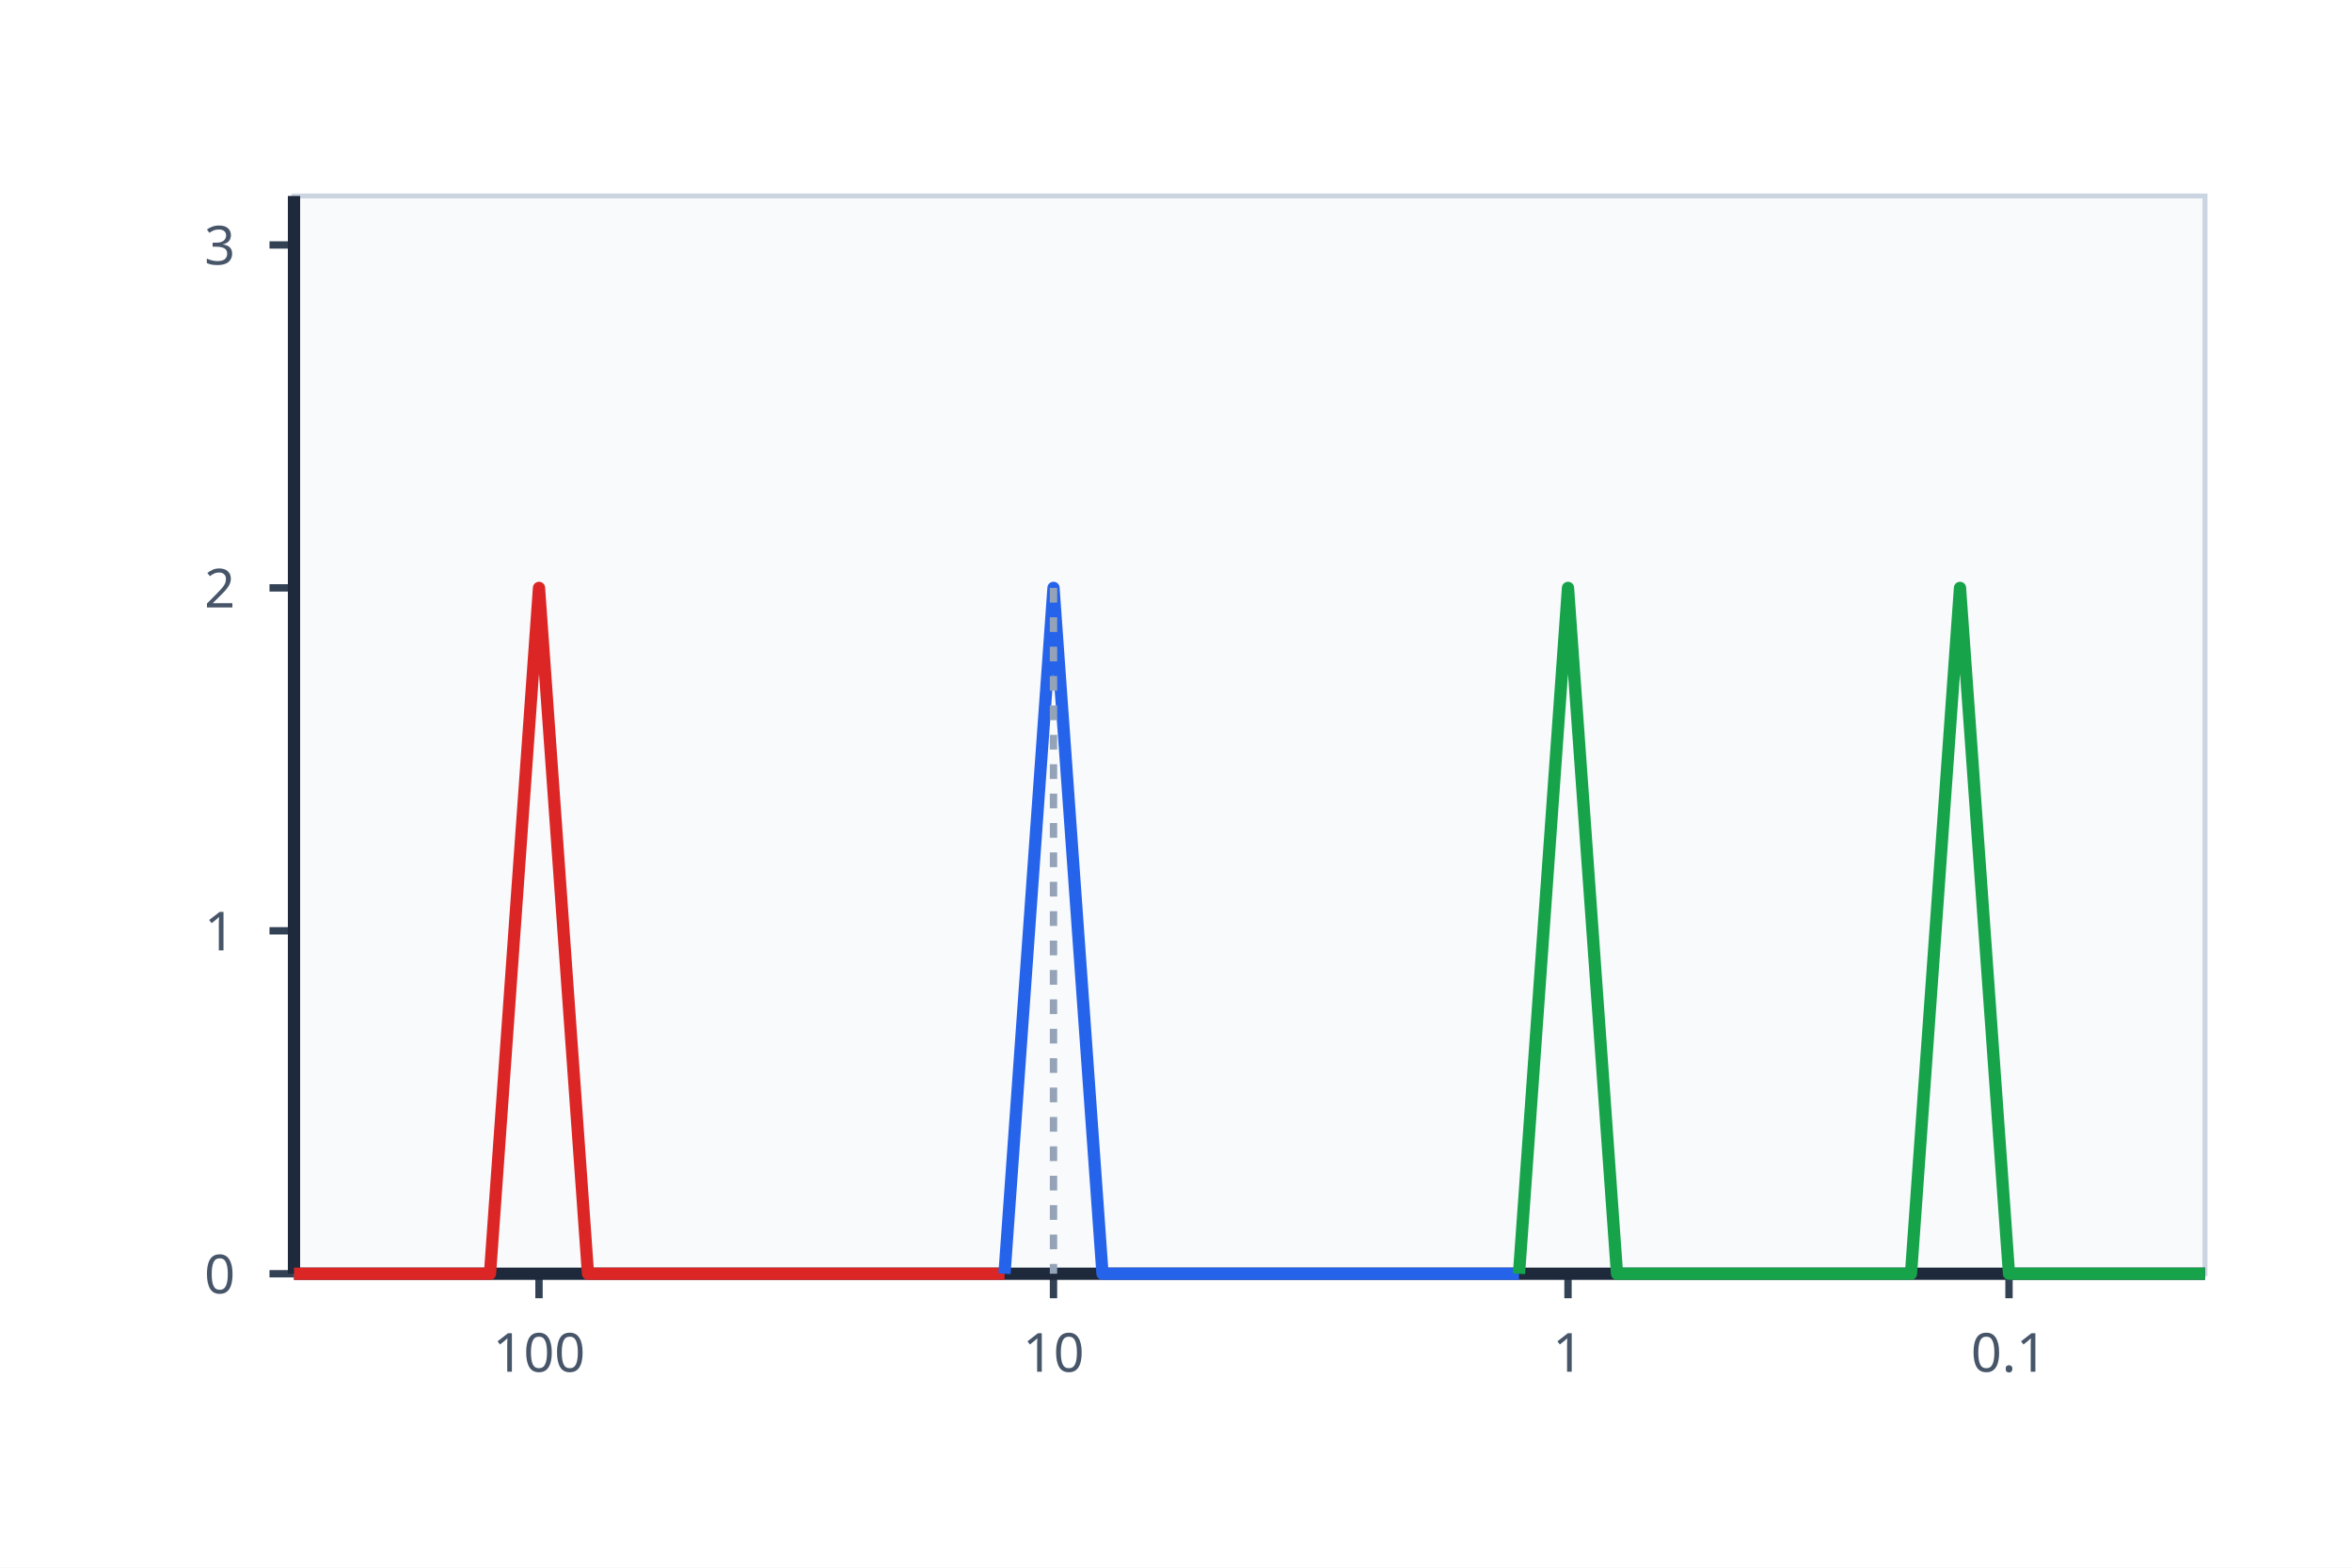
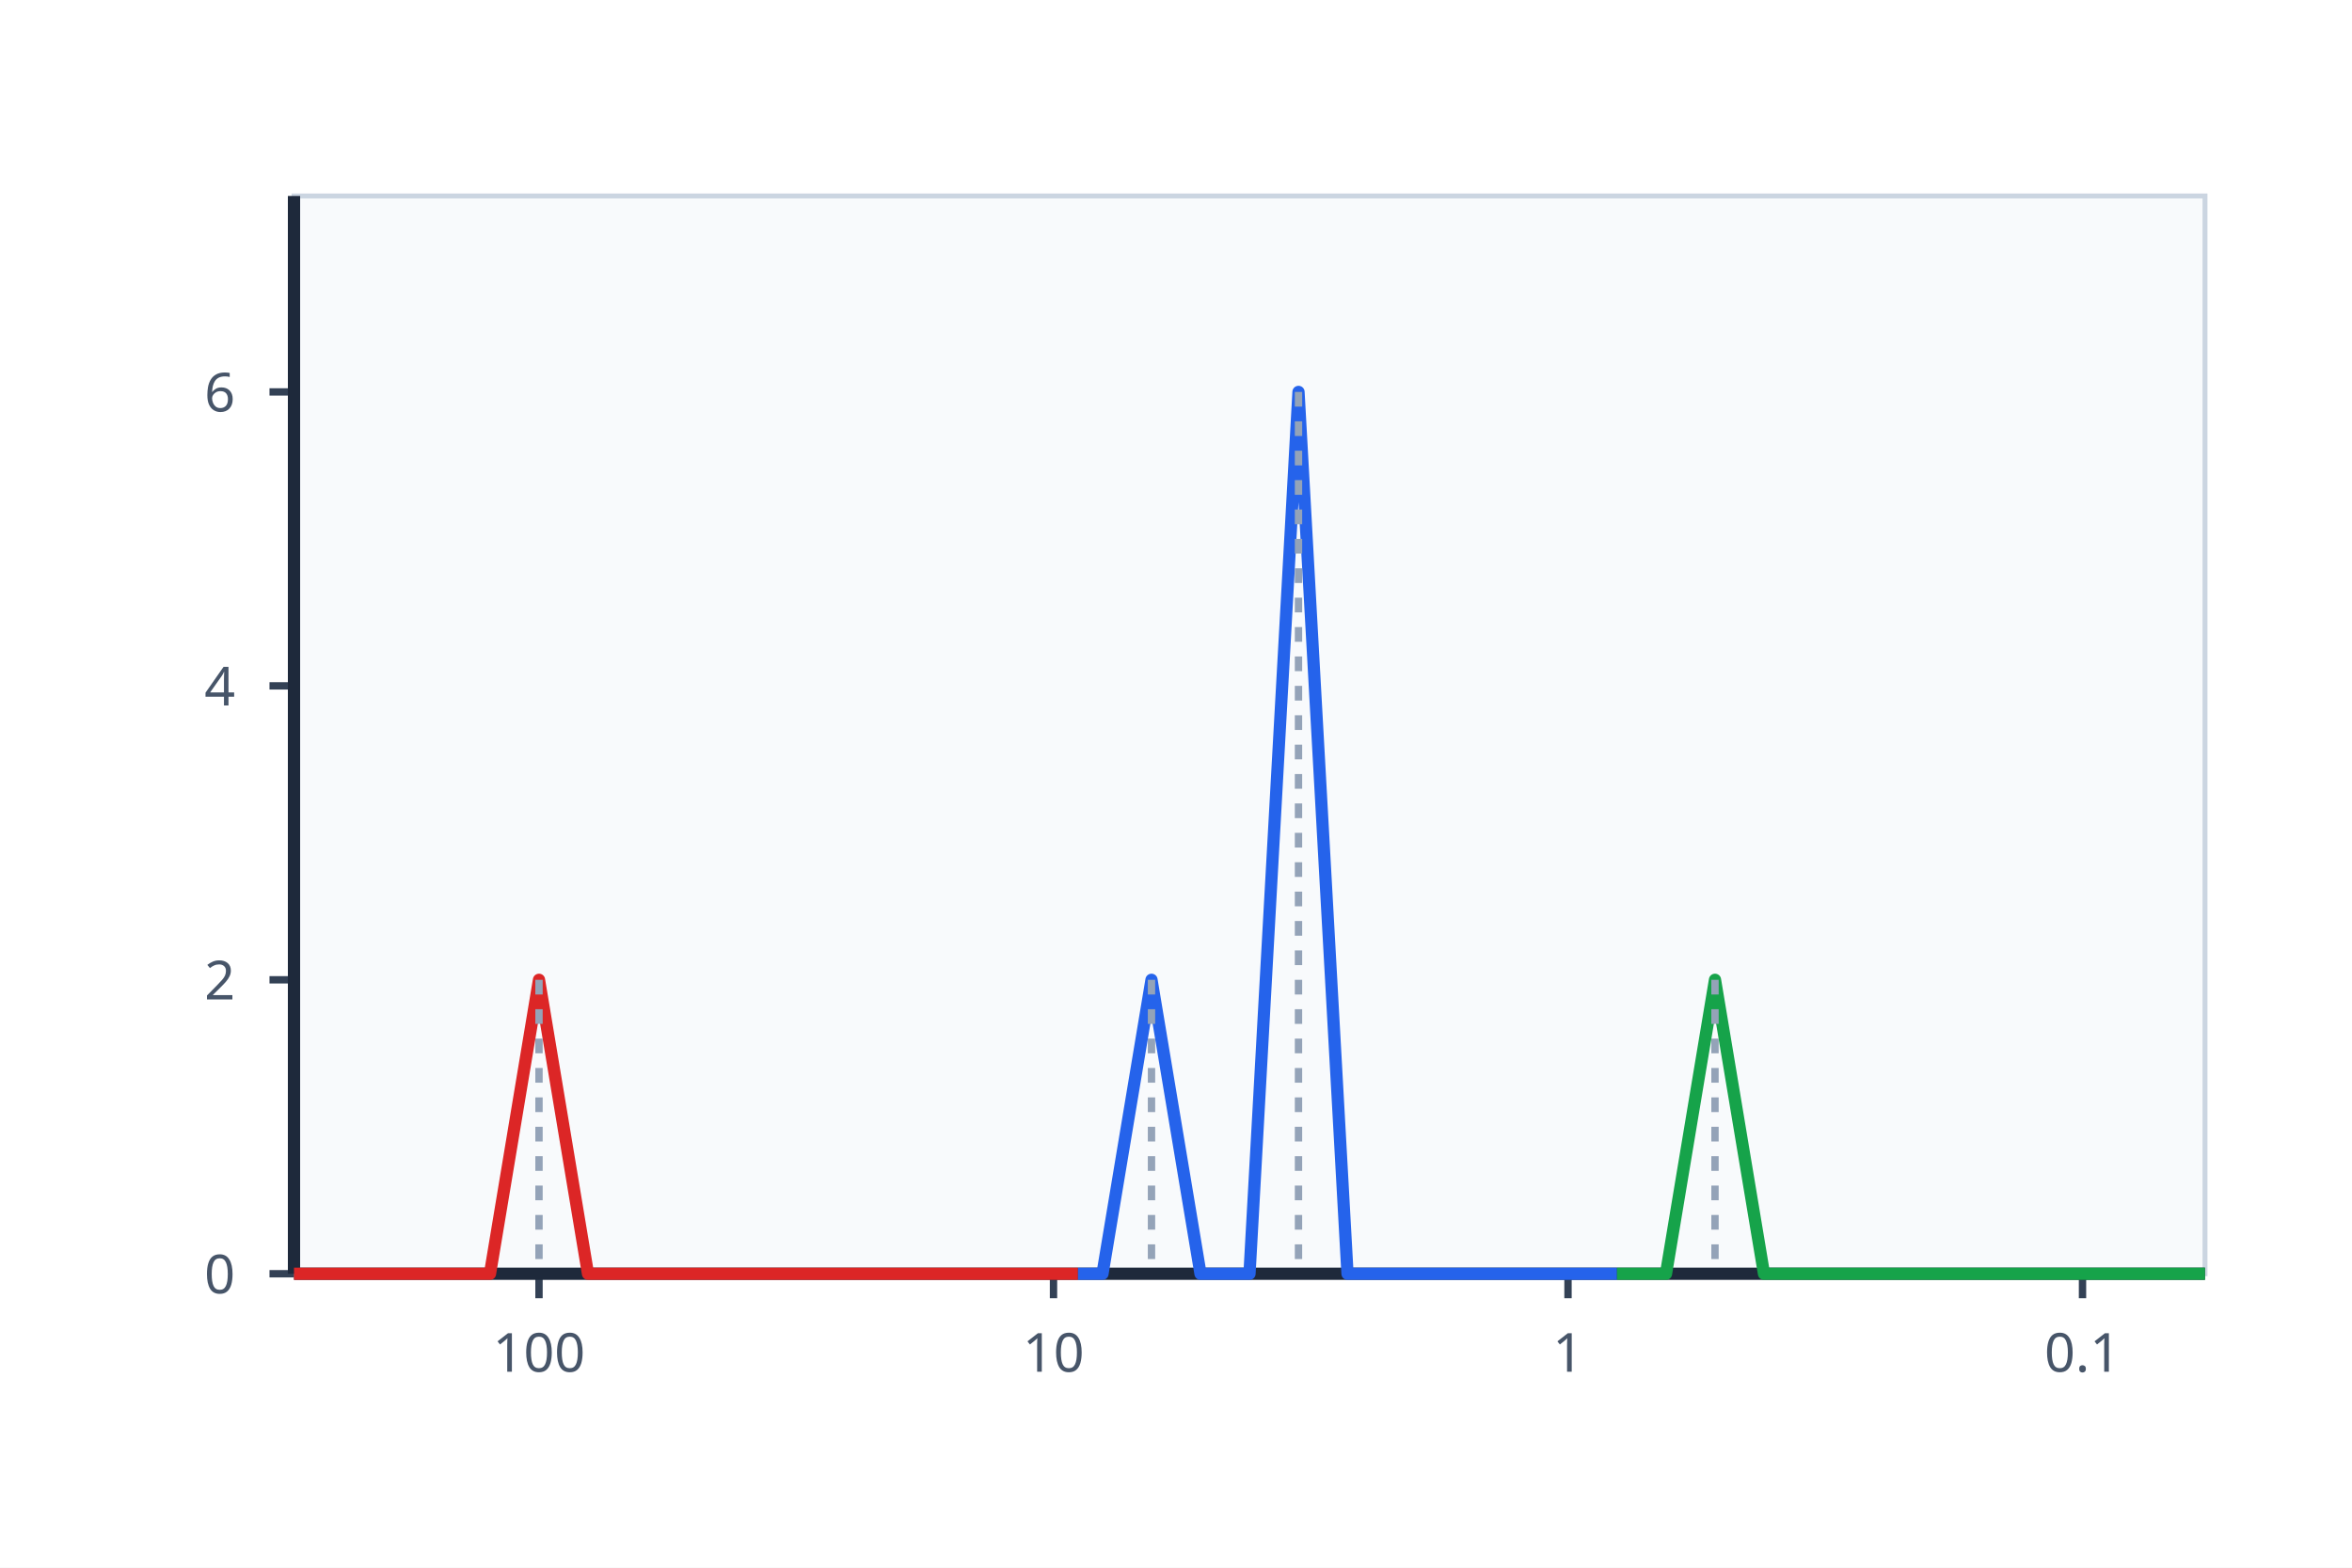
<svg xmlns="http://www.w3.org/2000/svg" viewBox="0 0 480 320">
  <rect width="480" height="320" fill="#ffffff" />
  <rect x="60" y="40" width="390" height="220" fill="#f8fafc" stroke="#cbd5e1" stroke-width="1" />
  <line x1="55" y1="260" x2="60" y2="260" stroke="#334155" stroke-width="1.5" />
  <text x="48" y="264" font-family="sans-serif" font-size="11" fill="#475569" text-anchor="end">0</text>
-   <line x1="55" y1="190" x2="60" y2="190" stroke="#334155" stroke-width="1.5" />
-   <text x="48" y="194" font-family="sans-serif" font-size="11" fill="#475569" text-anchor="end">1</text>
-   <line x1="55" y1="120" x2="60" y2="120" stroke="#334155" stroke-width="1.5" />
-   <text x="48" y="124" font-family="sans-serif" font-size="11" fill="#475569" text-anchor="end">2</text>
-   <line x1="55" y1="50" x2="60" y2="50" stroke="#334155" stroke-width="1.5" />
-   <text x="48" y="54" font-family="sans-serif" font-size="11" fill="#475569" text-anchor="end">3</text>
+   <line x1="55" y1="200" x2="60" y2="200" stroke="#334155" stroke-width="1.5" />
+   <text x="48" y="204" font-family="sans-serif" font-size="11" fill="#475569" text-anchor="end">2</text>
+   <line x1="55" y1="140" x2="60" y2="140" stroke="#334155" stroke-width="1.5" />
+   <text x="48" y="144" font-family="sans-serif" font-size="11" fill="#475569" text-anchor="end">4</text>
+   <line x1="55" y1="80" x2="60" y2="80" stroke="#334155" stroke-width="1.5" />
+   <text x="48" y="84" font-family="sans-serif" font-size="11" fill="#475569" text-anchor="end">6</text>
  <line x1="110" y1="260" x2="110" y2="265" stroke="#334155" stroke-width="1.5" />
  <text x="110" y="280" font-family="sans-serif" font-size="11" fill="#475569" text-anchor="middle">100</text>
  <line x1="215" y1="260" x2="215" y2="265" stroke="#334155" stroke-width="1.5" />
  <text x="215" y="280" font-family="sans-serif" font-size="11" fill="#475569" text-anchor="middle">10</text>
  <line x1="320" y1="260" x2="320" y2="265" stroke="#334155" stroke-width="1.5" />
  <text x="320" y="280" font-family="sans-serif" font-size="11" fill="#475569" text-anchor="middle">1</text>
-   <line x1="410" y1="260" x2="410" y2="265" stroke="#334155" stroke-width="1.5" />
-   <text x="410" y="280" font-family="sans-serif" font-size="11" fill="#475569" text-anchor="middle">0.1</text>
+   <line x1="425" y1="260" x2="425" y2="265" stroke="#334155" stroke-width="1.5" />
+   <text x="425" y="280" font-family="sans-serif" font-size="11" fill="#475569" text-anchor="middle">0.1</text>
  <line x1="60" y1="40" x2="60" y2="260" stroke="#1e293b" stroke-width="2.5" />
  <line x1="60" y1="260" x2="450" y2="260" stroke="#1e293b" stroke-width="2.5" />
-   <path d="M60,260 L100,260 L110,120 L120,260 L205,260" fill="none" stroke="#dc2626" stroke-width="2.5" stroke-linejoin="round" />
-   <path d="M205,260 L215,120 L225,260 L310,260" fill="none" stroke="#2563eb" stroke-width="2.5" stroke-linejoin="round" />
-   <line x1="215" y1="120" x2="215" y2="260" stroke="#94a3b8" stroke-width="1.5" stroke-dasharray="3,3" />
-   <path d="M310,260 L320,120 L330,260 L390,260 L400,120 L410,260 L450,260" fill="none" stroke="#16a34a" stroke-width="2.5" stroke-linejoin="round" />
+   <path d="M60,260 L100,260 L110,200 L120,260 L220,260" fill="none" stroke="#dc2626" stroke-width="2.5" stroke-linejoin="round" />
+   <path d="M220,260 L225,260 L235,200 L245,260 L255,260 L265,80 L275,260 L330,260" fill="none" stroke="#2563eb" stroke-width="2.5" stroke-linejoin="round" />
+   <path d="M330,260 L340,260 L350,200 L360,260 L450,260" fill="none" stroke="#16a34a" stroke-width="2.5" stroke-linejoin="round" />
+   <line x1="110" y1="200" x2="110" y2="260" stroke="#94a3b8" stroke-width="1.5" stroke-dasharray="3,3" />
+   <line x1="235" y1="200" x2="235" y2="260" stroke="#94a3b8" stroke-width="1.5" stroke-dasharray="3,3" />
+   <line x1="265" y1="80" x2="265" y2="260" stroke="#94a3b8" stroke-width="1.5" stroke-dasharray="3,3" />
+   <line x1="350" y1="200" x2="350" y2="260" stroke="#94a3b8" stroke-width="1.5" stroke-dasharray="3,3" />
</svg>
